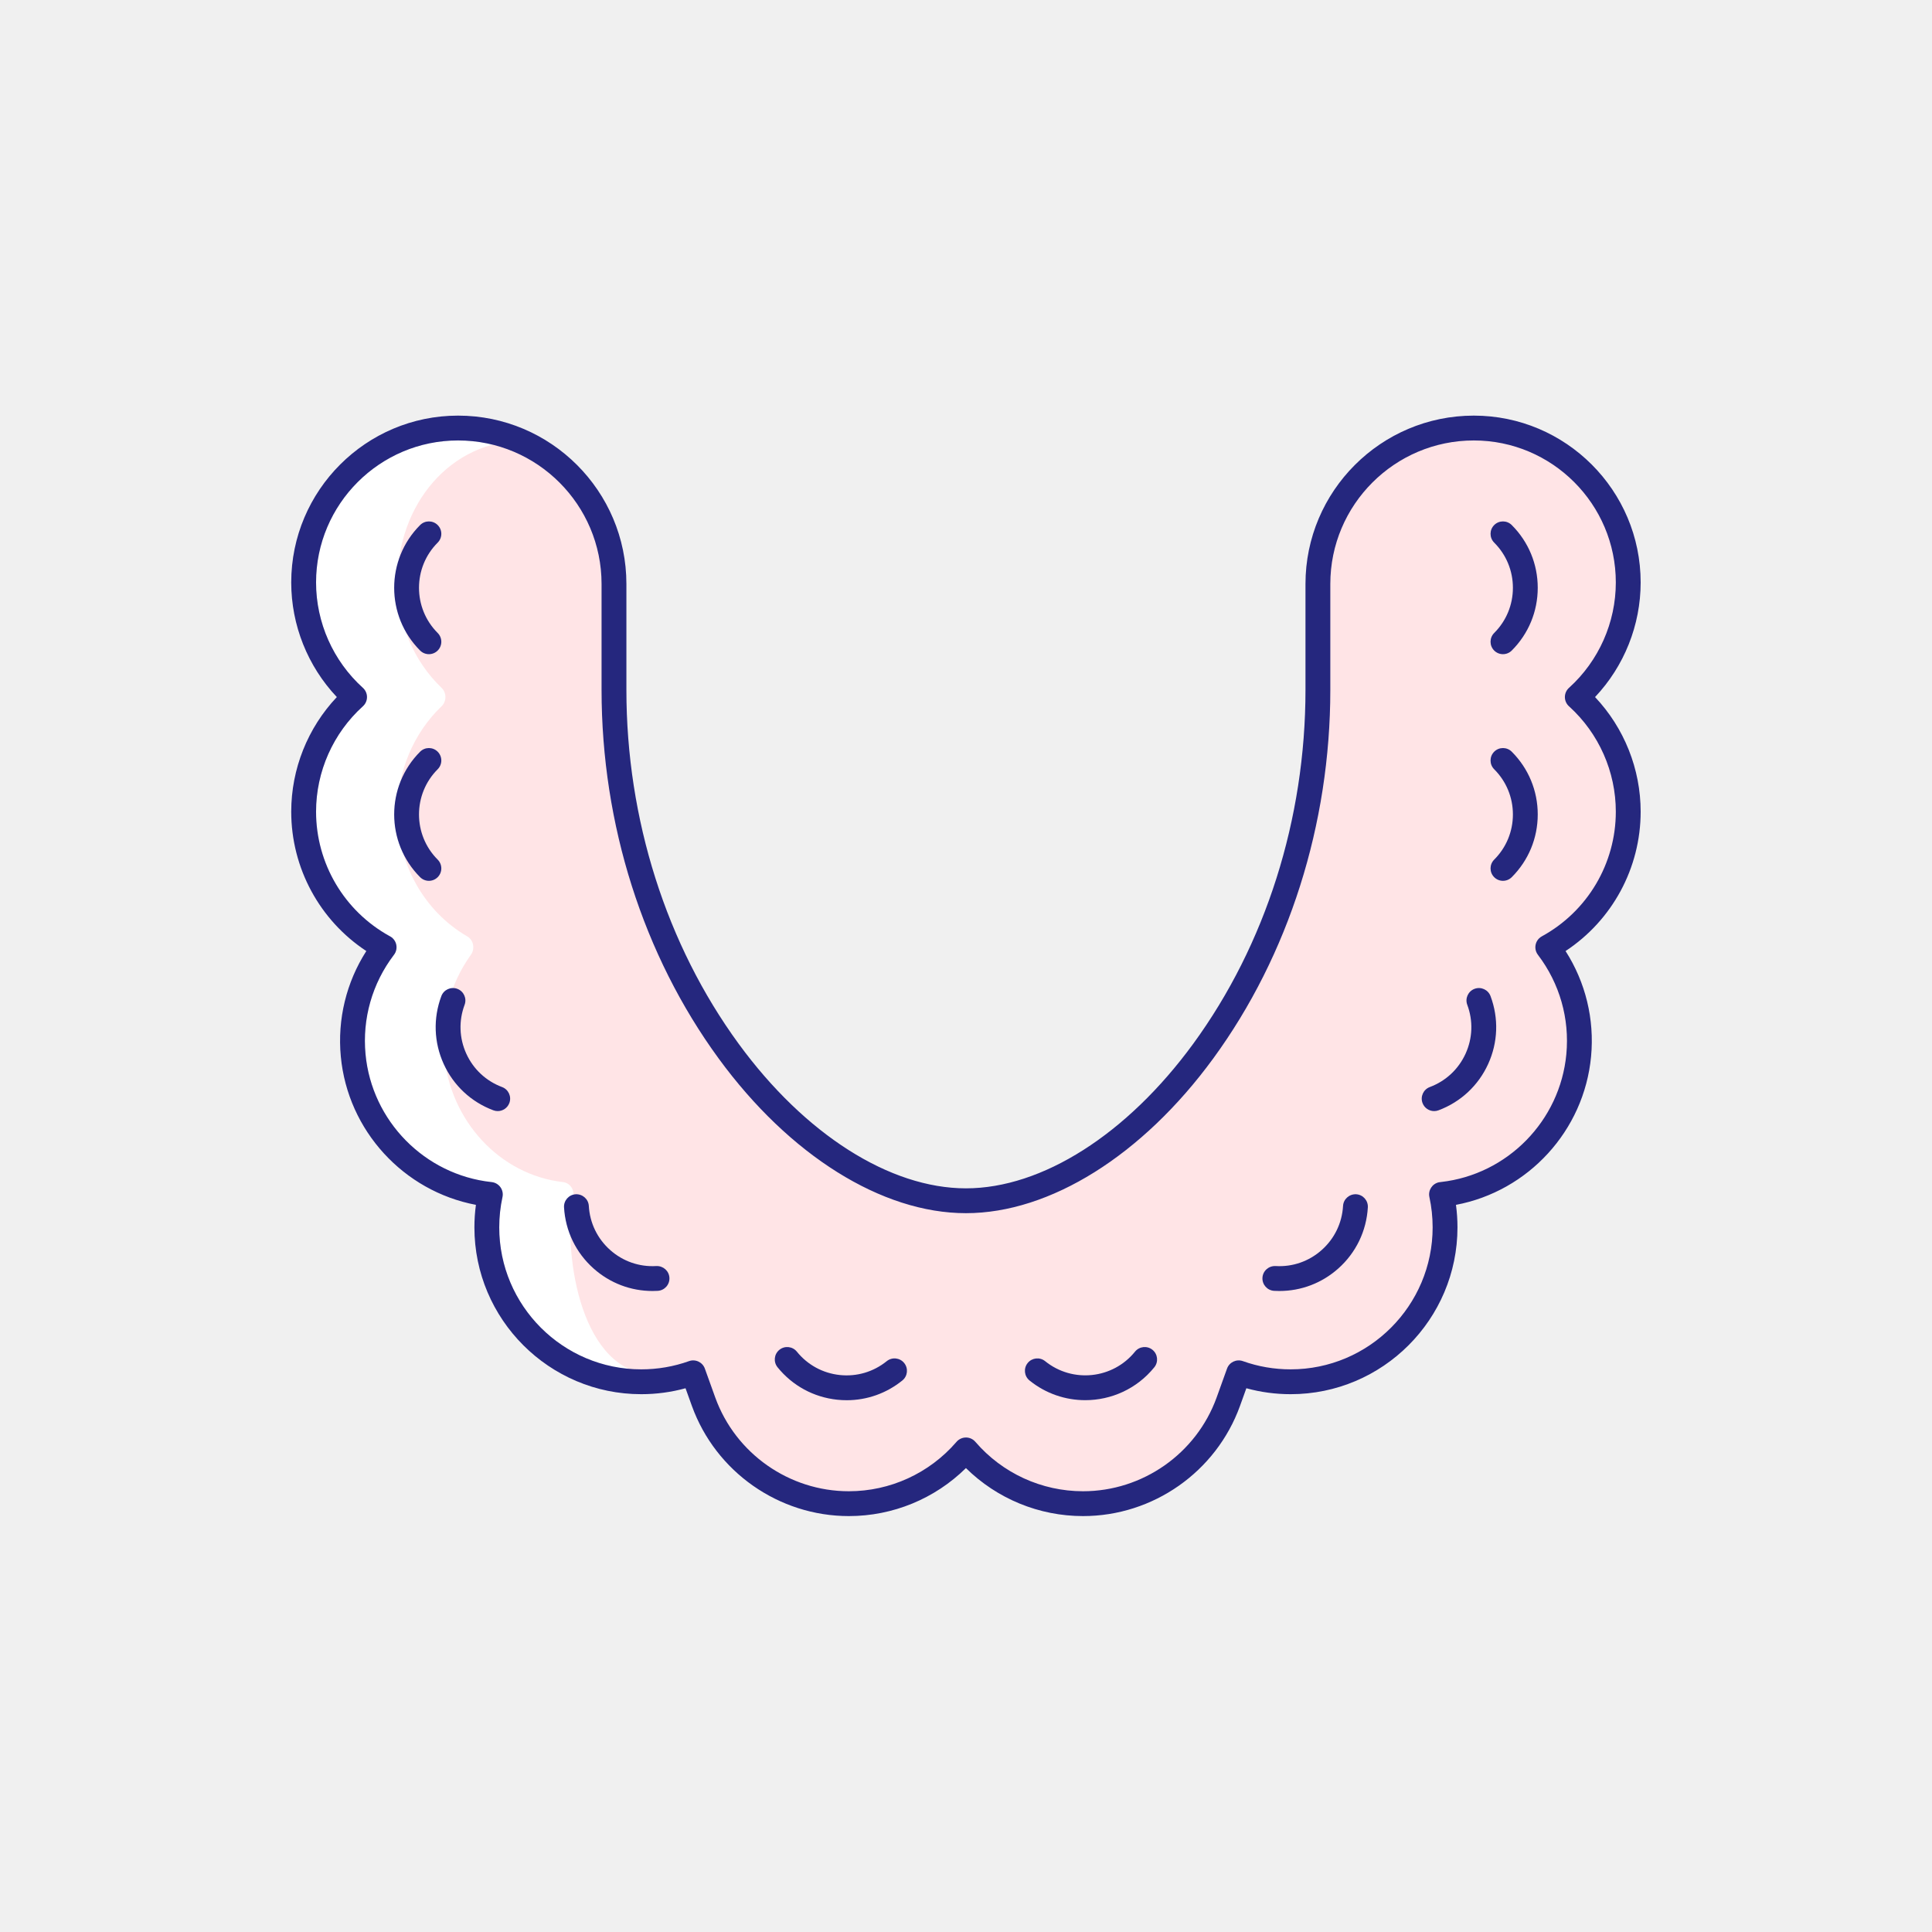
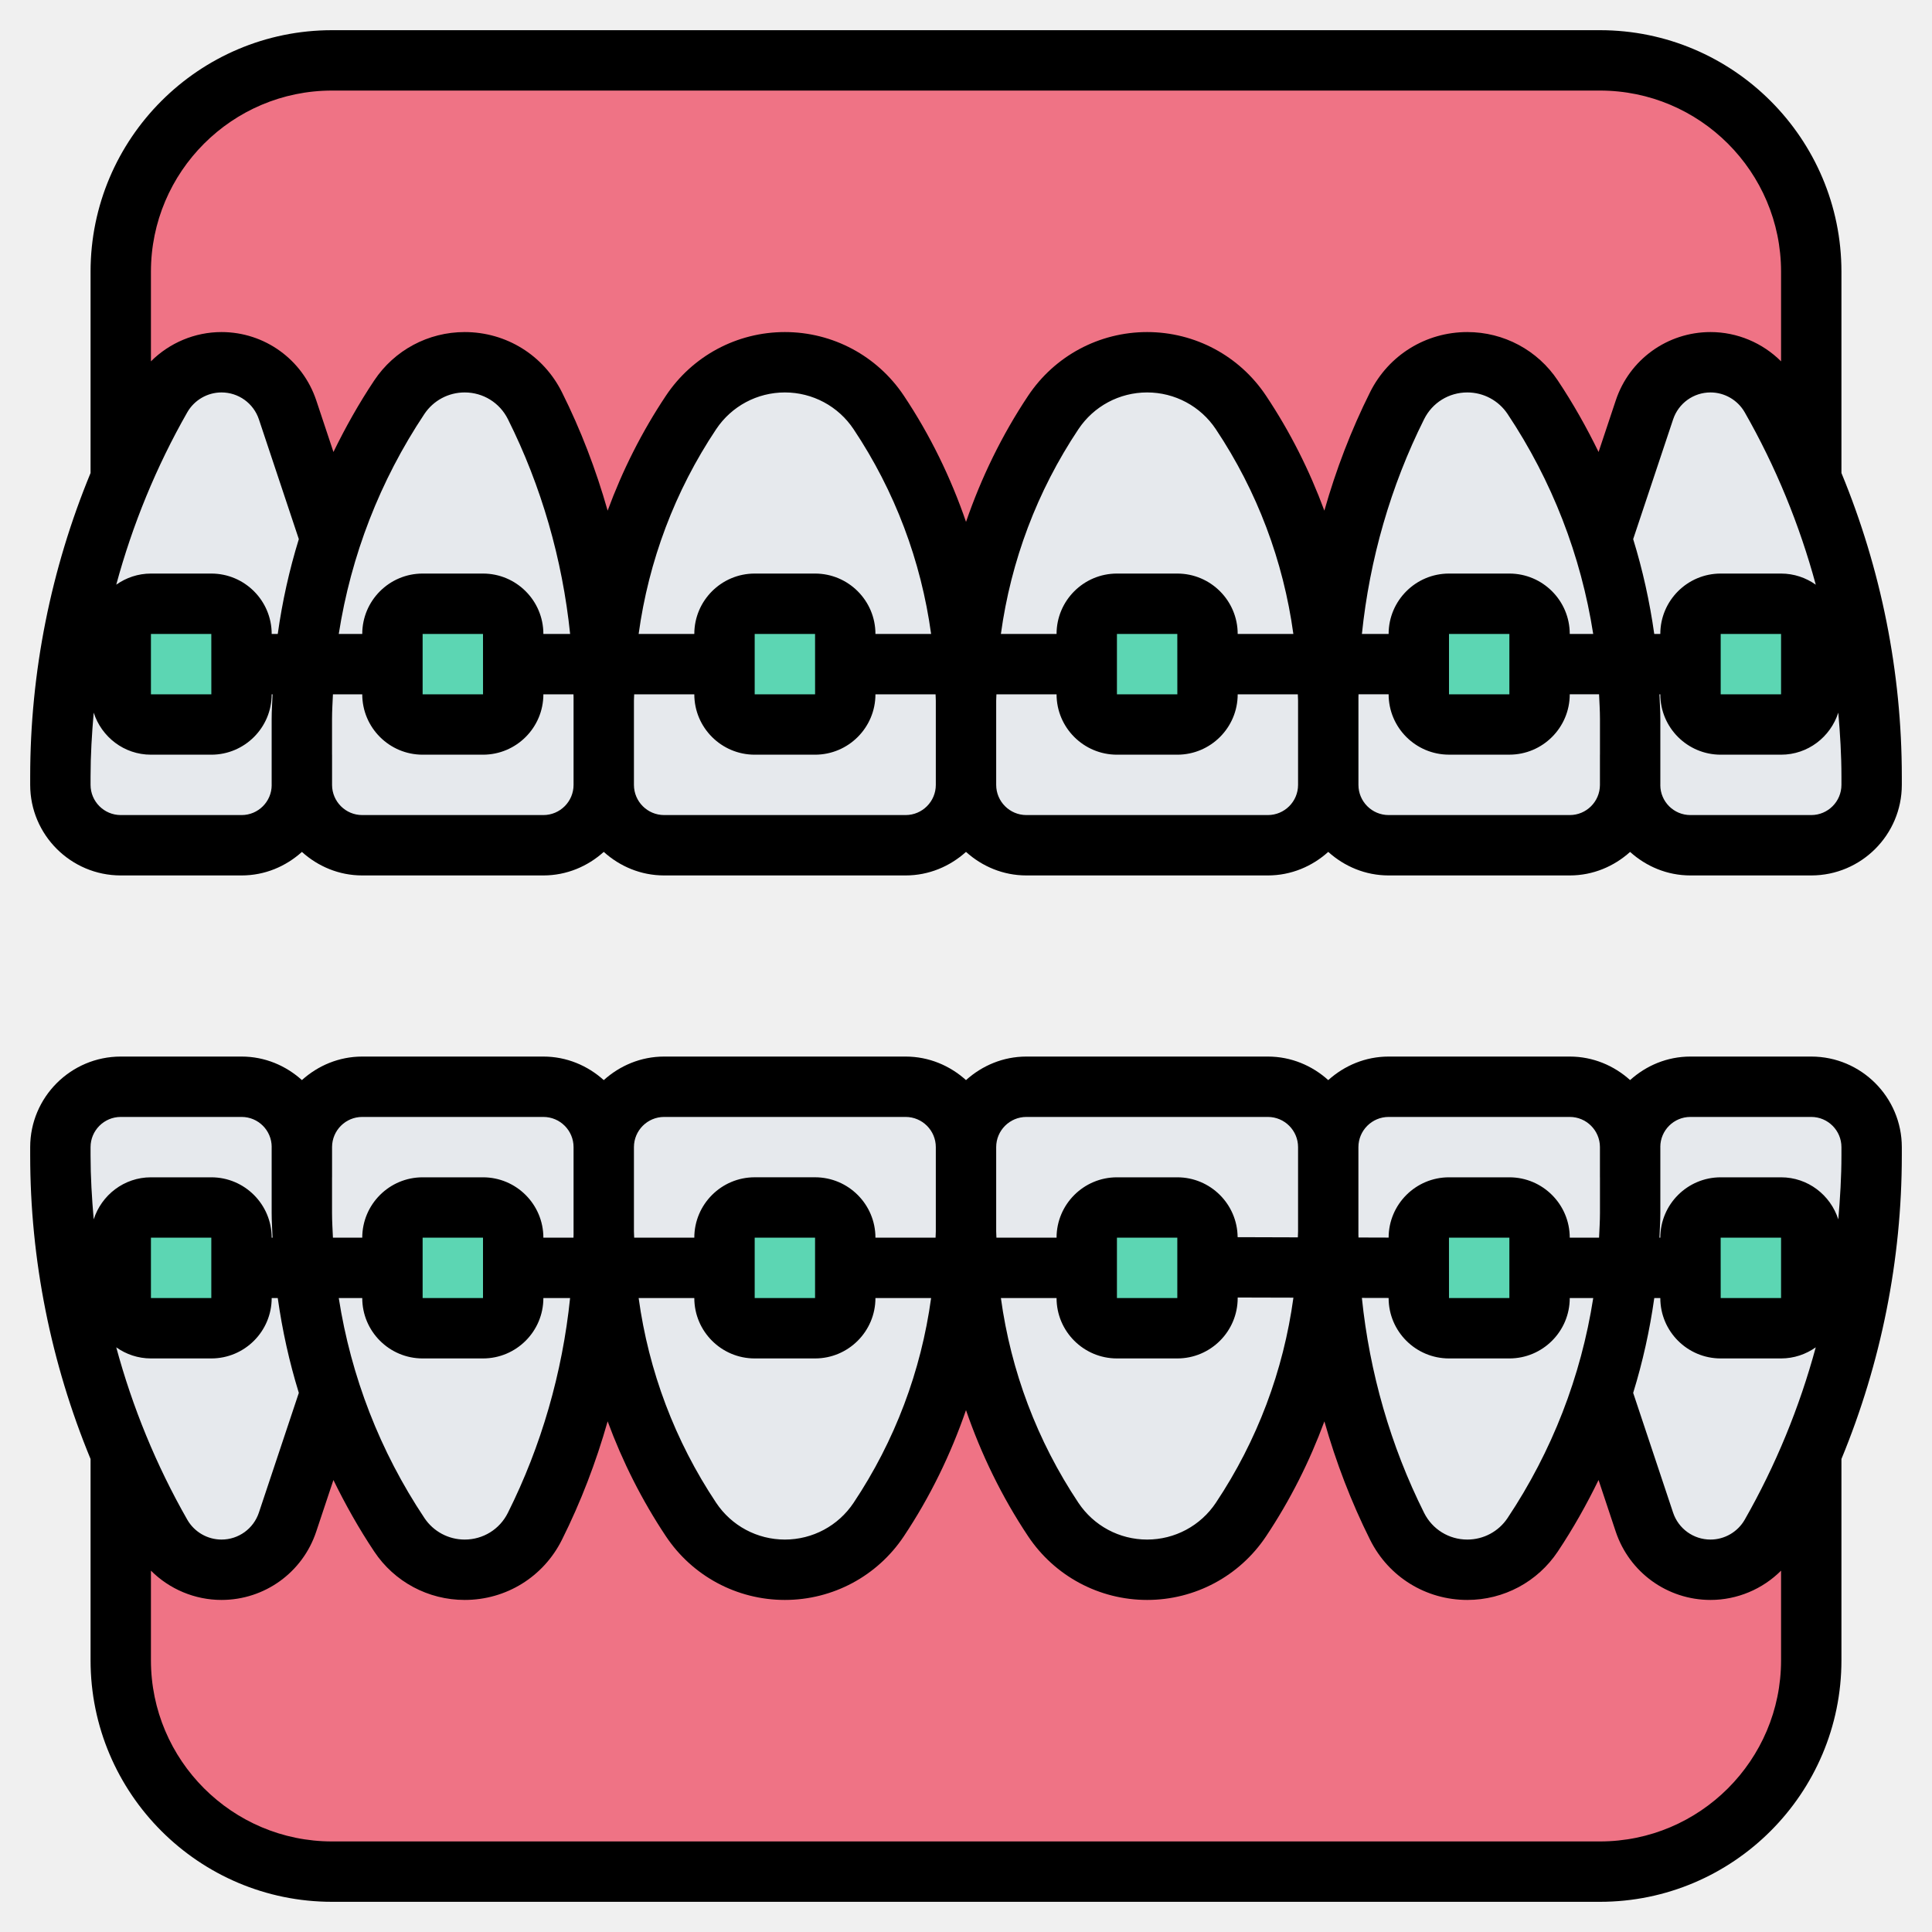
- <svg xmlns="http://www.w3.org/2000/svg" version="1.1" width="512" height="512" x="0" y="0" viewBox="0 0 5000 5000" style="enable-background:new 0 0 512 512" xml:space="preserve" class="">
+ <svg xmlns="http://www.w3.org/2000/svg" version="1.1" width="512" height="512" x="0" y="0" viewBox="0 0 64 64" style="enable-background:new 0 0 512 512" xml:space="preserve" class="">
  <g>
    <g>
-       <path d="m4181.722 1507.385c0-202.634-164.858-367.488-367.491-367.488-204.784 0-371.381 166.597-371.381 371.377v274.296c0 347.686-107.603 686.396-302.992 953.748-183.221 250.707-422.478 400.379-640.01 400.379s-456.79-149.672-640.014-400.379c-195.386-267.352-302.993-606.062-302.993-953.748v-274.296c0-204.78-166.601-371.377-371.381-371.377-202.633 0-367.487 164.854-367.487 367.488 0 103.746 44.176 203.162 121.206 272.758 6.745 6.092 10.595 14.756 10.595 23.846s-3.849 17.754-10.595 23.846c-77.031 69.6-121.206 169.016-121.206 272.758 0 134.021 72.888 257.286 190.307 322.038 7.604 3.743 13.549 10.407 16.308 18.679 3.526 10.583 1.288 22.092-5.593 30.517-55.699 73.453-81.621 164.439-72.998 256.329 16.253 173.063 153.258 312.277 325.767 331.014.165.014 1.038.125 1.203.147 8.958 1.108 17.031 5.938 22.253 13.306 5.218 7.361 7.101 16.58 5.185 25.402-5.549 25.57-8.363 51.934-8.363 78.363 0 202.634 164.854 367.484 367.488 367.484 42.44 0 84.029-7.163 123.607-21.292 16.675-5.959 35.053 2.716 41.046 19.391l26.943 74.898c52.429 145.005 191.357 242.465 345.686 242.465 106.803 0 208.068-46.326 277.995-127.141 1.607-1.989 3.479-3.816 5.6-5.424 5.798-4.404 12.631-6.547 19.42-6.547 9.057 0 18.033 3.817 24.359 11.17 69.952 81.313 171.537 127.941 278.699 127.941 154.296 0 293.216-97.431 345.678-242.45l26.965-74.92c5.996-16.675 24.352-25.314 41.049-19.384 39.545 14.128 81.13 21.292 123.588 21.292 202.633 0 367.484-164.85 367.484-367.484 0-26.466-2.818-52.851-8.382-78.429-3.765-17.313 7.2-34.407 24.506-38.216 1.857-.404 3.714-.646 5.549-.727 171.896-19.347 308.159-158.171 324.372-330.86 8.638-92.029-17.373-183.162-73.27-256.681-4.095-5.174-6.591-11.582-6.914-18.422-.587-12.286 5.864-23.846 16.66-29.747 118.157-64.558 191.551-188.215 191.551-322.714 0-103.35-43.846-202.406-120.337-271.969-7.163-6.011-11.479-14.972-11.479-24.62 0-9.512 4.198-18.367 11.185-24.378 76.668-69.576 120.632-168.757 120.632-272.239z" fill="#ffffff" data-original="#ffffff" class="" />
-       <path d="m4088.586 1828.623c72.17 69.563 113.539 168.619 113.539 271.969 0 134.498-69.248 258.156-180.73 322.714-10.186 5.901-16.273 17.46-15.719 29.747.305 6.84 2.659 13.248 6.523 18.422 52.739 73.519 77.28 164.652 69.13 256.681-15.297 172.689-143.862 311.513-306.047 330.86-1.731.081-3.483.323-5.235.727-16.329 3.809-26.674 20.903-23.122 38.216 5.249 25.578 7.908 51.963 7.908 78.429 0 202.634-202.997 395.217-394.183 395.217-40.06 0-79.296-7.163-116.606-21.292-15.754-5.93-33.073 2.708-38.73 19.383l-25.442 74.921c-49.498 145.019-248.404 245.362-393.983 245.362-101.108 0-196.954-46.627-262.954-127.941-5.969-7.354-14.438-11.171-22.983-11.171-6.406 0-22.09 9.982-23.607 11.971-65.976 80.814-74.327 99.393-173.865 115.098-267.105 42.146-407.421-98.782-456.889-243.787l-25.421-74.899c-5.654-16.675-23.089-25.595-38.727-19.391-220.165 87.35-305.749-160.839-305.749-363.473 0-26.429 2.656-52.792 7.891-78.363 1.807-8.822.031-18.04-4.892-25.402-4.927-7.369-12.544-12.198-20.996-13.306-.156-.022-.98-.132-1.136-.147-162.763-18.738-292.028-157.951-307.363-331.014-8.137-91.889 16.322-182.876 68.874-256.329 6.492-8.426 8.604-19.934 5.277-30.517-2.604-8.271-8.213-14.936-15.387-18.679-110.786-64.752-179.556-188.017-179.556-322.038 0-103.742 41.68-203.158 114.359-272.758 6.364-6.092 9.996-14.756 9.996-23.846s-3.632-17.754-9.996-23.846c-72.679-69.596-114.359-169.012-114.359-272.758 0-202.634 137.503-367.488 328.689-367.488 64.536 0 237.596 197.942 237.596 402.722v274.295c0 347.686 119.636 639.268 303.983 906.621 172.874 250.707 398.614 400.379 603.857 400.379s430.984-149.672 603.854-400.379c184.351-267.353 311.201-630.759 311.201-978.445v-274.296c0-204.78 222.128-363.425 415.344-363.425 191.186 0 369.194 197.381 369.194 400.015 0 103.482-41.479 202.663-113.816 272.24-6.592 6.011-10.553 14.866-10.553 24.378.001 9.651 4.073 18.612 10.831 24.623z" fill="#ffe4e6" data-original="#6ae9ed" class="" />
      <g>
        <g>
-           <g>
-             <path d="m1109.998 1693.017c-8.224 0-16.451-3.138-22.726-9.413-89.537-89.537-89.537-235.228 0-324.769 12.55-12.55 32.899-12.554 45.449-.004 12.554 12.55 12.554 32.899.004 45.449-64.477 64.48-64.477 169.393 0 233.87 12.55 12.55 12.55 32.899 0 45.453-6.276 6.276-14.503 9.414-22.727 9.414z" fill="#25277e" data-original="#003a66" class="" />
-           </g>
-           <g>
-             <path d="m2191.305 3623.768c-8.169 0-16.378-.426-24.616-1.299-61.001-6.459-115.834-36.293-154.399-83.992-11.16-13.805-9.016-34.04 4.785-45.196 13.805-11.156 34.04-9.013 45.196 4.785 27.772 34.348 67.258 55.831 111.185 60.484 43.923 4.624 87.034-8.088 121.386-35.853 13.794-11.156 34.036-9.027 45.196 4.785 11.159 13.805 9.016 34.04-4.785 45.196-41.259 33.358-91.625 51.09-143.948 51.09z" fill="#25277e" data-original="#003a66" class="" />
-           </g>
-           <g>
-             <path d="m1109.998 2279.567c-8.228 0-16.451-3.138-22.726-9.417-89.533-89.537-89.533-235.232 0-324.769 12.55-12.55 32.899-12.554 45.449-.004 12.554 12.55 12.554 32.899.004 45.449-64.477 64.48-64.477 169.397 0 233.877 12.55 12.551 12.55 32.899-.004 45.449-6.272 6.274-14.499 9.415-22.723 9.415z" fill="#25277e" data-original="#003a66" class="" />
-           </g>
-           <g>
-             <path d="m1288.089 2875.508c-3.743 0-7.545-.66-11.255-2.048-57.453-21.482-103.104-64.058-128.535-119.875-25.435-55.823-27.607-118.201-6.121-175.661 6.216-16.624 24.752-25.05 41.361-18.84 16.624 6.217 25.06 24.734 18.844 41.358-15.475 41.372-13.908 86.297 4.407 126.495 18.312 40.19 51.185 70.847 92.561 86.326 16.624 6.217 25.06 24.734 18.844 41.357-4.829 12.911-17.086 20.888-30.106 20.888z" fill="#25277e" data-original="#003a66" class="" />
-           </g>
-           <g>
-             <path d="m1688.673 3341.083c-56.344 0-110.036-20.396-152.454-58.179-45.802-40.807-72.976-97.005-76.51-158.245-1.024-17.717 12.514-32.91 30.231-33.937 17.761-.771 32.913 12.514 33.937 30.238 2.547 44.095 22.114 84.565 55.097 113.952 32.983 29.38 75.467 44.212 119.533 41.607 17.758-.785 32.914 12.514 33.937 30.239 1.024 17.717-12.51 32.91-30.231 33.937-4.523.256-9.044.388-13.54.388z" fill="#25277e" data-original="#003a66" class="" />
-           </g>
-           <g>
-             <path d="m3889.665 1693.017c-8.228 0-16.448-3.138-22.723-9.416-12.55-12.55-12.55-32.899 0-45.449 31.237-31.233 48.44-72.759 48.44-116.931s-17.204-85.702-48.44-116.935c-12.55-12.55-12.55-32.899 0-45.449s32.895-12.554 45.446-.004c43.376 43.376 67.266 101.045 67.266 162.388s-23.89 119.008-67.266 162.384c-6.276 6.274-14.503 9.412-22.723 9.412z" fill="#25277e" data-original="#003a66" class="" />
-           </g>
-           <g>
-             <path d="m2808.571 3623.65c-50.715 0-101.739-16.675-144.161-50.972-13.805-11.156-15.948-31.391-4.785-45.196 11.148-13.798 31.398-15.948 45.196-4.785 70.921 57.321 175.235 46.275 232.571-24.631 11.149-13.791 31.391-15.949 45.196-4.785 13.805 11.156 15.949 31.391 4.785 45.196-45.313 56.051-111.786 85.173-178.802 85.173z" fill="#25277e" data-original="#003a66" class="" />
-           </g>
-           <g>
-             <path d="m3889.665 2279.567c-8.228 0-16.448-3.138-22.723-9.417-12.55-12.551-12.55-32.899 0-45.449 31.237-31.233 48.44-72.763 48.44-116.935s-17.204-85.702-48.44-116.935c-12.55-12.55-12.55-32.899 0-45.449s32.895-12.554 45.446-.004c43.376 43.376 67.266 101.045 67.266 162.388s-23.89 119.012-67.266 162.388c-6.276 6.272-14.503 9.413-22.723 9.413z" fill="#25277e" data-original="#003a66" class="" />
-           </g>
-           <g>
-             <path d="m3711.581 2875.508c-13.027 0-25.277-7.97-30.106-20.888-6.216-16.624 2.217-35.141 18.84-41.357 41.372-15.479 74.245-46.135 92.557-86.326 18.319-40.198 19.882-85.123 4.411-126.495-6.217-16.624 2.216-35.141 18.84-41.358 16.66-6.231 35.141 2.217 41.358 18.84 21.49 57.46 19.317 119.838-6.114 175.661-25.431 55.816-71.082 98.392-128.535 119.875-3.713 1.388-7.515 2.048-11.251 2.048z" fill="#25277e" data-original="#003a66" class="" />
-           </g>
-           <g>
-             <path d="m3310.997 3341.083c-4.506 0-9.013-.132-13.541-.389-17.725-1.028-31.259-16.22-30.239-33.937 1.028-17.725 16.198-31.053 33.938-30.239 44.249 2.627 86.553-12.227 119.537-41.614 32.983-29.38 52.55-69.849 55.097-113.944 1.027-17.725 16.198-31.038 33.937-30.238 17.725 1.028 31.259 16.22 30.238 33.937-3.538 61.24-30.715 117.438-76.513 158.245-42.422 37.783-96.117 58.179-152.454 58.179z" fill="#25277e" data-original="#003a66" class="" />
-           </g>
+           <path d="m32.05 42c.2 2.97 1.18 5.85 2.84 8.34.69 1.04 1.86 1.66 3.11 1.66s2.42-.62 3.11-1.66c.94-1.42 1.66-2.95 2.15-4.56.37-1.23.61-2.5.69-3.79h.08c.34 3.68 1.07 6.22 2.25 8.57.44.88 1.34 1.44 2.33 1.44.87 0 1.68-.43 2.16-1.16.97-1.46 1.74-3.04 2.28-4.69l1.42 4.27c.32.94 1.2 1.58 2.19 1.58.83 0 1.59-.44 2-1.16.5-.88.95-1.78 1.34-2.7v6.86c0 3.87-3.13 7-7 7h-42c-3.87 0-7-3.13-7-7v-6.86c.39.92.84 1.82 1.34 2.7.41.72 1.17 1.16 2 1.16.99 0 1.87-.64 2.19-1.58l1.42-4.27c.54 1.65 1.31 3.23 2.28 4.69.48.73 1.29 1.16 2.16 1.16.99 0 1.89-.56 2.33-1.44 1.17-2.35 1.91-4.87 2.25-8.56h.08c.2 2.97 1.18 5.85 2.84 8.34.69 1.04 1.86 1.66 3.11 1.66s2.42-.62 3.11-1.66c.94-1.42 1.66-2.95 2.15-4.56.37-1.23.61-2.49.69-3.78h.05z" fill="#ef7385" data-original="#ef7385" class="" />
        </g>
        <g>
-           <path d="m2802.883 3923.612c-113.959 0-222.531-44.873-303.044-124.212-80.51 79.332-189.085 124.212-303.029 124.212-181.309 0-344.53-114.51-406.151-284.938l-16.514-45.908c-37.178 10.217-75.599 15.383-114.616 15.383-238.076 0-431.766-193.687-431.766-431.762 0-19.508 1.31-38.994 3.905-58.246-186.993-35.368-331.631-191.933-349.664-383.983-9.053-96.44 14.286-192.043 66.036-272.872-120.711-79.526-194.347-214.67-194.347-360.695 0-110.484 42.642-216.784 118.018-296.604-75.376-79.812-118.018-186.116-118.018-296.604 0-238.076 193.69-431.766 431.766-431.766 240.222 0 435.66 195.434 435.66 435.656v274.296c0 334.152 103.207 659.401 290.607 915.825 171.166 234.2 391.025 374.023 588.121 374.023 197.1 0 416.951-139.823 588.121-374.023 187.397-256.424 290.604-581.673 290.604-915.825v-274.296c0-240.222 195.434-435.656 435.659-435.656 238.076 0 431.77 193.69 431.77 431.766 0 110.48-42.642 216.784-118.018 296.604 75.375 79.82 118.018 186.124 118.018 296.604 0 146.025-73.644 281.176-194.347 360.695 51.743 80.829 75.09 176.439 66.04 272.872-18.047 192.219-162.722 348.732-349.671 383.99 2.598 19.244 3.905 38.73 3.905 58.238 0 238.075-193.687 431.762-431.762 431.762-39.031 0-77.453-5.167-114.612-15.383l-16.528 45.937c-61.661 170.43-224.875 284.91-406.143 284.91zm-303.059-203.39c9.057 0 18.033 3.817 24.359 11.17 69.952 81.313 171.537 127.941 278.699 127.941 154.296 0 293.216-97.431 345.678-242.45l26.965-74.92c5.996-16.675 24.352-25.314 41.049-19.384 39.545 14.128 81.13 21.292 123.588 21.292 202.633 0 367.484-164.85 367.484-367.484 0-26.466-2.818-52.851-8.382-78.429-3.765-17.313 7.2-34.407 24.506-38.216 1.857-.404 3.714-.646 5.549-.727 171.896-19.347 308.159-158.171 324.372-330.86 8.638-92.029-17.373-183.162-73.27-256.681-4.095-5.174-6.591-11.582-6.914-18.422-.587-12.286 5.864-23.846 16.66-29.747 118.157-64.558 191.551-188.215 191.551-322.714 0-103.35-43.846-202.406-120.337-271.969-7.163-6.011-11.479-14.972-11.479-24.62 0-9.512 4.198-18.367 11.185-24.378 76.667-69.578 120.631-168.759 120.631-272.24 0-202.634-164.858-367.488-367.491-367.488-204.784 0-371.381 166.597-371.381 371.377v274.296c0 347.686-107.603 686.396-302.992 953.748-183.221 250.707-422.478 400.379-640.01 400.379s-456.79-149.672-640.014-400.379c-195.386-267.352-302.993-606.062-302.993-953.748v-274.296c0-204.78-166.601-371.377-371.381-371.377-202.633 0-367.487 164.854-367.487 367.488 0 103.746 44.176 203.162 121.206 272.758 6.745 6.092 10.595 14.756 10.595 23.846s-3.849 17.754-10.595 23.846c-77.031 69.6-121.206 169.016-121.206 272.758 0 134.021 72.888 257.286 190.307 322.038 7.604 3.743 13.549 10.407 16.308 18.679 3.526 10.583 1.288 22.092-5.593 30.517-55.699 73.453-81.621 164.439-72.998 256.329 16.253 173.063 153.258 312.277 325.767 331.014.165.014 1.038.125 1.203.147 8.958 1.108 17.031 5.938 22.253 13.306 5.218 7.361 7.101 16.58 5.185 25.402-5.549 25.57-8.363 51.934-8.363 78.363 0 202.634 164.854 367.484 367.488 367.484 42.44 0 84.029-7.163 123.607-21.292 16.675-5.959 35.053 2.716 41.046 19.391l26.943 74.898c52.429 145.005 191.357 242.465 345.686 242.465 106.803 0 208.068-46.326 277.995-127.141 1.607-1.989 3.479-3.816 5.6-5.424 5.799-4.403 12.632-6.546 19.421-6.546z" fill="#25277e" data-original="#003a66" class="" />
+           <path d="m34.89 13.66c-1.66 2.49-2.64 5.37-2.84 8.34h-.05-.05c-.08-1.29-.32-2.55-.69-3.78-.49-1.61-1.21-3.14-2.15-4.56-.69-1.04-1.86-1.66-3.11-1.66s-2.42.62-3.11 1.66c-1.66 2.49-2.64 5.37-2.84 8.34h-.08c-.34-3.69-1.08-6.21-2.25-8.56-.44-.88-1.34-1.44-2.33-1.44-.87 0-1.68.43-2.16 1.16-.97 1.46-1.74 3.04-2.28 4.69l-1.42-4.27c-.32-.94-1.2-1.58-2.19-1.58-.83 0-1.59.44-2 1.16-.5.88-.95 1.78-1.34 2.7v-6.86c0-3.87 3.13-7 7-7h42c3.87 0 7 3.13 7 7v6.86c-.39-.92-.84-1.82-1.34-2.7-.41-.72-1.17-1.16-2-1.16-.99 0-1.87.64-2.19 1.58l-1.42 4.27c-.54-1.65-1.31-3.23-2.28-4.69-.48-.73-1.29-1.16-2.16-1.16-.99 0-1.89.56-2.33 1.44-1.17 2.35-1.91 4.87-2.25 8.56h-.08c-.08-1.29-.32-2.55-.69-3.78-.49-1.61-1.21-3.14-2.15-4.56-.69-1.04-1.86-1.66-3.11-1.66s-2.42.62-3.11 1.66z" fill="#ef7385" data-original="#ef7385" class="" />
        </g>
+         <g>
+           <path d="m60 36h-4.01c-1.1 0-1.99.89-1.99 1.99-.01-1.1-.89-1.99-2-1.99h-6c-1.1 0-2 .9-2 2 0-1.1-.9-2-2-2h-8c-1.1 0-2 .9-2 2 0-1.1-.9-2-2-2h-8c-1.1 0-2 .9-2 2 0-1.1-.9-2-2-2h-6c-1.11 0-1.99.89-2 1.99 0-1.1-.89-1.99-1.99-1.99h-4.01c-1.1 0-2 .9-2 2v.28c0 2.2.29 4.38.85 6.49.3 1.15.69 2.27 1.15 3.37.39.92.84 1.82 1.34 2.7.41.72 1.17 1.16 2 1.16.99 0 1.87-.64 2.19-1.58l1.42-4.27c.54 1.65 1.31 3.23 2.28 4.69.48.73 1.29 1.16 2.16 1.16.99 0 1.89-.56 2.33-1.44 1.17-2.35 1.91-4.87 2.25-8.56l.03-1.1c0 .37.02.73.05 1.1.2 2.97 1.18 5.85 2.84 8.34.69 1.04 1.86 1.66 3.11 1.66s2.42-.62 3.11-1.66c.94-1.42 1.66-2.95 2.15-4.56.37-1.23.61-2.49.69-3.78.04-.4.05-.81.05-1.21 0 .4.01.81.05 1.21.2 2.97 1.18 5.85 2.84 8.34.69 1.04 1.86 1.66 3.11 1.66s2.42-.62 3.11-1.66c.94-1.42 1.66-2.95 2.15-4.56.37-1.23.61-2.5.69-3.79.03-.36.05-.73.05-1.09l.03 1.09c.34 3.68 1.07 6.22 2.25 8.57.44.88 1.34 1.44 2.33 1.44.87 0 1.68-.43 2.16-1.16.97-1.46 1.74-3.04 2.28-4.69l1.42 4.27c.32.94 1.2 1.58 2.19 1.58.83 0 1.59-.44 2-1.16.5-.88.95-1.78 1.34-2.7.46-1.1.85-2.22 1.15-3.37.56-2.11.85-4.29.85-6.49v-.28c0-1.1-.9-2-2-2z" fill="#e6e9ed" data-original="#e6e9ed" class="" />
+         </g>
+         <g>
+           <path d="m61.15 19.23c-.3-1.15-.69-2.27-1.15-3.37-.39-.92-.84-1.82-1.34-2.7-.41-.72-1.17-1.16-2-1.16-.99 0-1.87.64-2.19 1.58l-1.42 4.27c-.54-1.65-1.31-3.23-2.28-4.69-.48-.73-1.29-1.16-2.16-1.16-.99 0-1.89.56-2.33 1.44-1.17 2.35-1.91 4.87-2.25 8.56l-.03 1.1c0-.37-.02-.73-.05-1.1-.08-1.29-.32-2.55-.69-3.78-.49-1.61-1.21-3.14-2.15-4.56-.69-1.04-1.86-1.66-3.11-1.66s-2.42.62-3.11 1.66c-1.66 2.49-2.64 5.37-2.84 8.34-.04.4-.05.81-.05 1.21 0-.4-.01-.81-.05-1.21-.08-1.29-.32-2.55-.69-3.78-.49-1.61-1.21-3.14-2.15-4.56-.69-1.04-1.86-1.66-3.11-1.66s-2.42.62-3.11 1.66c-1.66 2.49-2.64 5.37-2.84 8.34-.03.37-.05.73-.05 1.1l-.03-1.1c-.34-3.69-1.08-6.21-2.25-8.56-.44-.88-1.34-1.44-2.33-1.44-.87 0-1.68.43-2.16 1.16-.97 1.46-1.74 3.04-2.28 4.69l-1.42-4.27c-.32-.94-1.2-1.58-2.19-1.58-.83 0-1.59.44-2 1.16-.5.88-.95 1.78-1.34 2.7-.46 1.1-.85 2.22-1.15 3.37-.56 2.11-.85 4.29-.85 6.49v.28c0 1.1.9 2 2 2h4.01c1.1 0 1.99-.89 1.99-1.99.01 1.1.89 1.99 2 1.99h6c1.1 0 2-.9 2-2 0 1.1.9 2 2 2h8c1.1 0 2-.9 2-2 0 1.1.9 2 2 2h8c1.1 0 2-.9 2-2 0 1.1.9 2 2 2h6c1.11 0 1.99-.89 2-1.99 0 1.1.89 1.99 1.99 1.99h4.01c1.1 0 2-.9 2-2v-.28c0-2.2-.29-4.38-.85-6.49z" fill="#e6e9ed" data-original="#e6e9ed" class="" />
+         </g>
+         <g>
+           <path d="m8 22v1c0 .55-.45 1-1 1h-2c-.55 0-1-.45-1-1v-2c0-.55.45-1 1-1h2c.55 0 1 .45 1 1z" fill="#5cd6b3" data-original="#5cd6b3" class="" />
+         </g>
+         <g>
+           <path d="m17 22v1c0 .55-.45 1-1 1h-2c-.55 0-1-.45-1-1v-1-1c0-.55.45-1 1-1h2c.55 0 1 .45 1 1z" fill="#5cd6b3" data-original="#5cd6b3" class="" />
+         </g>
+         <g>
+           <path d="m28 22v1c0 .55-.45 1-1 1h-2c-.55 0-1-.45-1-1v-1-1c0-.55.45-1 1-1h2c.55 0 1 .45 1 1z" fill="#5cd6b3" data-original="#5cd6b3" class="" />
+         </g>
+         <g>
+           <path d="m40 22v1c0 .55-.45 1-1 1h-2c-.55 0-1-.45-1-1v-1-1c0-.55.45-1 1-1h2c.55 0 1 .45 1 1z" fill="#5cd6b3" data-original="#5cd6b3" class="" />
+         </g>
+         <g>
+           <path d="m51 22v1c0 .55-.45 1-1 1h-2c-.55 0-1-.45-1-1v-1-1c0-.55.45-1 1-1h2c.55 0 1 .45 1 1z" fill="#5cd6b3" data-original="#5cd6b3" class="" />
+         </g>
+         <g>
+           <path d="m60 21v2c0 .55-.45 1-1 1h-2c-.55 0-1-.45-1-1v-1-1c0-.55.45-1 1-1h2c.55 0 1 .45 1 1z" fill="#5cd6b3" data-original="#5cd6b3" class="" />
+         </g>
+         <g>
+           <path d="m59 40c.55 0 1 .45 1 1v2c0 .55-.45 1-1 1h-2c-.55 0-1-.45-1-1v-1-1c0-.55.45-1 1-1z" fill="#5cd6b3" data-original="#5cd6b3" class="" />
+         </g>
+         <g>
+           <path d="m51 42v1c0 .55-.45 1-1 1h-2c-.55 0-1-.45-1-1v-1-1c0-.55.45-1 1-1h2c.55 0 1 .45 1 1z" fill="#5cd6b3" data-original="#5cd6b3" class="" />
+         </g>
+         <g>
+           <path d="m40 41.98v1.02c0 .55-.45 1-1 1h-2c-.55 0-1-.45-1-1v-1-1c0-.55.45-1 1-1h2c.55 0 1 .45 1 1z" fill="#5cd6b3" data-original="#5cd6b3" class="" />
+         </g>
+         <g>
+           <path d="m28 42v1c0 .55-.45 1-1 1h-2c-.55 0-1-.45-1-1v-1-1c0-.55.45-1 1-1h2c.55 0 1 .45 1 1z" fill="#5cd6b3" data-original="#5cd6b3" class="" />
+         </g>
+         <g>
+           <path d="m17 42v1c0 .55-.45 1-1 1h-2c-.55 0-1-.45-1-1v-1-1c0-.55.45-1 1-1h2c.55 0 1 .45 1 1z" fill="#5cd6b3" data-original="#5cd6b3" class="" />
+         </g>
+         <g>
+           <path d="m8 42v1c0 .55-.45 1-1 1h-2c-.55 0-1-.45-1-1v-2c0-.55.45-1 1-1h2c.55 0 1 .45 1 1z" fill="#5cd6b3" data-original="#5cd6b3" class="" />
+         </g>
+       </g>
+       <g>
+         <path d="m61 15.669v-6.669c0-4.411-3.589-8-8-8h-42c-4.411 0-8 3.589-8 8v6.669c-1.313 3.18-2 6.601-2 10.055v.276c0 1.654 1.346 3 3 3h4.005c.77 0 1.465-.3 1.996-.779.532.479 1.228.779 1.998.779h6.001c.771 0 1.468-.301 2-.78.532.48 1.229.78 2 .78h8c.771 0 1.468-.301 2-.78.532.48 1.229.78 2 .78h8c.771 0 1.468-.301 2-.78.532.48 1.229.78 2 .78h6.001c.77 0 1.466-.3 1.998-.779.531.479 1.227.779 1.996.779h4.005c1.654 0 3-1.346 3-3v-.276c0-3.454-.687-6.875-2-10.055zm-4 3.331c-1.103 0-2 .897-2 2h-.201c-.15-1.067-.382-2.116-.698-3.141l1.323-3.966c.178-.534.675-.893 1.238-.893.467 0 .901.252 1.134.658 1.028 1.8 1.815 3.722 2.354 5.711-.326-.231-.722-.369-1.15-.369zm2 2v2h-2v-2zm-9-2h-2c-1.103 0-2 .897-2 2h-.885c.255-2.469.951-4.896 2.061-7.115.272-.546.821-.885 1.431-.885.537 0 1.035.267 1.333.713 1.474 2.212 2.432 4.692 2.837 7.287h-.777c0-1.103-.897-2-2-2zm0 2v2h-2v-2zm-11-2h-2c-1.103 0-2 .897-2 2h-1.844c.331-2.417 1.198-4.729 2.567-6.781.508-.763 1.36-1.219 2.277-1.219s1.769.456 2.277 1.219c1.369 2.052 2.236 4.364 2.567 6.781h-1.844c0-1.103-.897-2-2-2zm.001 4h-2.001v-2h2zm-12.001-4h-2c-1.103 0-2 .897-2 2h-1.844c.331-2.417 1.198-4.729 2.567-6.781.508-.763 1.36-1.219 2.277-1.219s1.769.456 2.277 1.219c1.369 2.052 2.236 4.364 2.567 6.781h-1.844c0-1.103-.897-2-2-2zm.001 4h-2.001v-2h2zm-11.001-4h-2c-1.103 0-2 .897-2 2h-.778c.405-2.595 1.363-5.075 2.837-7.287.298-.446.796-.713 1.334-.713.61 0 1.159.339 1.432.885 1.11 2.219 1.806 4.646 2.061 7.115h-.886c0-1.103-.897-2-2-2zm.001 4h-2.001v-2h2zm-9.001-4h-2c-.428 0-.823.138-1.149.368.539-1.989 1.326-3.91 2.353-5.71.233-.406.667-.658 1.134-.658.563 0 1.061.359 1.239.893l1.322 3.966c-.316 1.024-.549 2.074-.698 3.141h-.201c0-1.103-.897-2-2-2zm.001 4h-2.001v-2h2zm3.999-20h42c3.309 0 6 2.691 6 6v2.97c-.613-.612-1.452-.97-2.338-.97-1.426 0-2.686.909-3.136 2.26l-.571 1.713c-.397-.814-.843-1.607-1.351-2.369-.668-1.004-1.789-1.604-2.997-1.604-1.373 0-2.607.763-3.221 1.991-.628 1.256-1.131 2.573-1.515 3.925-.491-1.33-1.132-2.609-1.931-3.806-.879-1.321-2.353-2.11-3.94-2.11s-3.061.789-3.941 2.109c-.873 1.309-1.554 2.715-2.058 4.179-.504-1.465-1.186-2.871-2.059-4.179-.881-1.32-2.355-2.109-3.942-2.109s-3.061.789-3.941 2.109c-.799 1.198-1.44 2.476-1.93 3.807-.384-1.352-.887-2.669-1.515-3.925-.614-1.228-1.848-1.991-3.221-1.991-1.208 0-2.328.6-2.997 1.604-.508.762-.954 1.555-1.35 2.369l-.57-1.712c-.453-1.352-1.712-2.261-3.138-2.261-.886 0-1.725.358-2.338.97v-2.97c0-3.309 2.691-6 6-6zm-2.995 24h-4.005c-.552 0-1-.449-1-1v-.276c0-.708.043-1.414.104-2.117.259.805 1.006 1.393 1.896 1.393h2c1.103 0 2-.897 2-2h.029c-.011.273-.03.545-.03.819v2.181c0 .002.001.004.001.007-.001.548-.447.993-.995.993zm9.995 0h-6.001c-.55 0-.996-.446-.999-.995v-1.005h-.001v-1.181c0-.274.018-.547.03-.819h.971c0 1.103.897 2 2 2h2c1.103 0 2-.897 2-2h.997c0 .033.003.065.003.098v.113 2.789c0 .551-.448 1-1 1zm12 0h-8c-.552 0-1-.449-1-1v-2.789c0-.071.007-.14.008-.211h1.992c0 1.103.897 2 2 2h2c1.103 0 2-.897 2-2h1.992c.001.07.008.139.008.208v.002 2.79c0 .551-.448 1-1 1zm12 0h-8c-.552 0-1-.449-1-1v-2.789c0-.071.007-.14.008-.211h1.992c0 1.103.897 2 2 2h2c1.103 0 2-.897 2-2h1.992c.001.07.008.139.008.208v2.792c0 .551-.448 1-1 1zm10.001 0h-6.001c-.552 0-1-.449-1-1v-2.792-.111c0-.033.003-.065.003-.098h.997c0 1.103.897 2 2 2h2c1.103 0 2-.897 2-2h.971c.012.273.03.545.03.819v1.182h-.001v1.005c-.003.549-.449.995-.999.995zm8.999-1c0 .551-.448 1-1 1h-4.005c-.548 0-.994-.445-.995-.993 0-.002.001-.004.001-.007v-2.182c0-.274-.019-.546-.03-.818h.029c0 1.103.897 2 2 2h2c.89 0 1.637-.588 1.896-1.393.061.703.104 1.409.104 2.117z" fill="#000000" data-original="#000000" class="" />
+         <path d="m60 35h-4.005c-.77 0-1.465.3-1.996.779-.532-.479-1.228-.779-1.998-.779h-6.001c-.771 0-1.468.301-2 .78-.532-.48-1.229-.78-2-.78h-8c-.771 0-1.468.301-2 .78-.532-.48-1.229-.78-2-.78h-8c-.771 0-1.468.301-2 .78-.532-.48-1.229-.78-2-.78h-6.001c-.77 0-1.466.3-1.998.779-.531-.479-1.227-.779-1.996-.779h-4.005c-1.654 0-3 1.346-3 3v.276c0 3.454.687 6.875 2 10.055v6.669c0 4.411 3.589 8 8 8h42c4.411 0 8-3.589 8-8v-6.669c1.313-3.18 2-6.601 2-10.055v-.276c0-1.654-1.346-3-3-3zm-14 2h6.001c.55 0 .996.446.999.995v1.005h.001v1.181c0 .274-.018.547-.03.819h-.971c0-1.103-.897-2-2-2h-2c-1.102 0-1.998.895-2 1.997l-.998-.003c0-.031-.003-.061-.003-.092v-.111-2.791c.001-.551.449-1 1.001-1zm11 8h2c.428 0 .823-.138 1.149-.368-.539 1.989-1.326 3.91-2.353 5.71-.233.406-.667.658-1.134.658-.563 0-1.061-.359-1.239-.893l-1.322-3.966c.316-1.025.549-2.075.699-3.141h.2c0 1.103.897 2 2 2zm-.001-4h2.001v2h-2zm-7.059 9.287c-.297.446-.795.713-1.333.713-.61 0-1.159-.339-1.432-.885-1.111-2.221-1.807-4.649-2.061-7.12l.886.002v.003c0 1.103.897 2 2 2h2c1.103 0 2-.897 2-2h.778c-.405 2.595-1.363 5.075-2.838 7.287zm-46.089-5.655c.325.23.721.368 1.149.368h2c1.103 0 2-.897 2-2h.201c.15 1.067.382 2.116.698 3.141l-1.323 3.966c-.178.534-.675.893-1.238.893-.467 0-.901-.252-1.134-.658-1.028-1.8-1.815-3.722-2.353-5.71zm1.149-1.632v-2h2v2zm6.222 0h.778c0 1.103.897 2 2 2h2c1.103 0 2-.897 2-2h.885c-.255 2.469-.951 4.896-2.061 7.115-.272.546-.821.885-1.431.885-.537 0-1.035-.267-1.333-.713-1.475-2.212-2.433-4.692-2.838-7.287zm2.778 0v-2h2v2zm11 2h2c1.103 0 2-.897 2-2h1.844c-.331 2.417-1.198 4.729-2.567 6.781-.508.763-1.36 1.219-2.277 1.219s-1.769-.456-2.277-1.219c-1.368-2.053-2.236-4.365-2.567-6.781h1.844c0 1.103.897 2 2 2zm0-2v-2h2v2zm12 2h2c1.103 0 2-.897 2-2v-.018l1.846.005c-.33 2.421-1.197 4.737-2.568 6.793-.509.764-1.361 1.22-2.278 1.22s-1.769-.456-2.277-1.219c-1.368-2.053-2.236-4.365-2.567-6.781h1.844c0 1.103.897 2 2 2zm0-2v-2h2v2zm10.999-2h2.001v2h-2zm-13.999-4h8c.552 0 1 .449 1 1v2.792c0 .066-.006.131-.007.197l-1.995-.006c-.009-1.095-.902-1.983-1.998-1.983h-2c-1.103 0-2 .897-2 2h-1.992c-.001-.071-.008-.14-.008-.211v-2.789c0-.551.448-1 1-1zm-12 0h8c.552 0 1 .449 1 1v2.789.002c0 .07-.007.139-.008.208h-1.992c0-1.103-.897-2-2-2h-2c-1.103 0-2 .897-2 2h-1.992c-.001-.07-.008-.139-.008-.21v-2.789c0-.551.448-1 1-1zm-10.001 0h6.001c.552 0 1 .449 1 1v2.789.113c0 .033-.003.065-.003.098h-.997c0-1.103-.897-2-2-2h-2c-1.103 0-2 .897-2 2h-.971c-.012-.273-.03-.545-.03-.819v-1.181h.001v-1.005c.003-.549.449-.995.999-.995zm-8.999 1c0-.551.448-1 1-1h4.005c.548 0 .994.445.995.993 0 .003-.001.005-.001.007v2.182c0 .274.019.546.03.818h-.029c0-1.103-.897-2-2-2h-2c-.89 0-1.637.588-1.896 1.393-.061-.703-.104-1.409-.104-2.117zm50 23h-42c-3.309 0-6-2.691-6-6v-2.97c.613.612 1.452.97 2.338.97 1.426 0 2.686-.909 3.136-2.26l.571-1.713c.397.814.843 1.607 1.351 2.369.668 1.004 1.789 1.604 2.997 1.604 1.373 0 2.607-.763 3.221-1.991.628-1.256 1.131-2.573 1.515-3.925.491 1.33 1.132 2.609 1.93 3.807.88 1.32 2.354 2.109 3.941 2.109s3.061-.789 3.941-2.109c.873-1.309 1.554-2.715 2.059-4.179.504 1.464 1.186 2.871 2.058 4.179.881 1.32 2.355 2.109 3.942 2.109s3.061-.789 3.941-2.109c.799-1.198 1.44-2.476 1.931-3.806.384 1.351.887 2.669 1.515 3.924.613 1.228 1.847 1.991 3.22 1.991 1.208 0 2.328-.6 2.997-1.604.508-.762.954-1.555 1.35-2.369l.57 1.712c.453 1.352 1.712 2.261 3.138 2.261.886 0 1.725-.358 2.338-.97v2.97c0 3.309-2.691 6-6 6zm8-22.724c0 .708-.043 1.414-.104 2.117-.259-.805-1.006-1.393-1.896-1.393h-2c-1.103 0-2 .897-2 2h-.029c.011-.273.03-.545.03-.819v-2.181c0-.002-.001-.004-.001-.007.001-.548.447-.993.995-.993h4.005c.552 0 1 .449 1 1z" fill="#000000" data-original="#000000" class="" />
      </g>
    </g>
  </g>
</svg>
